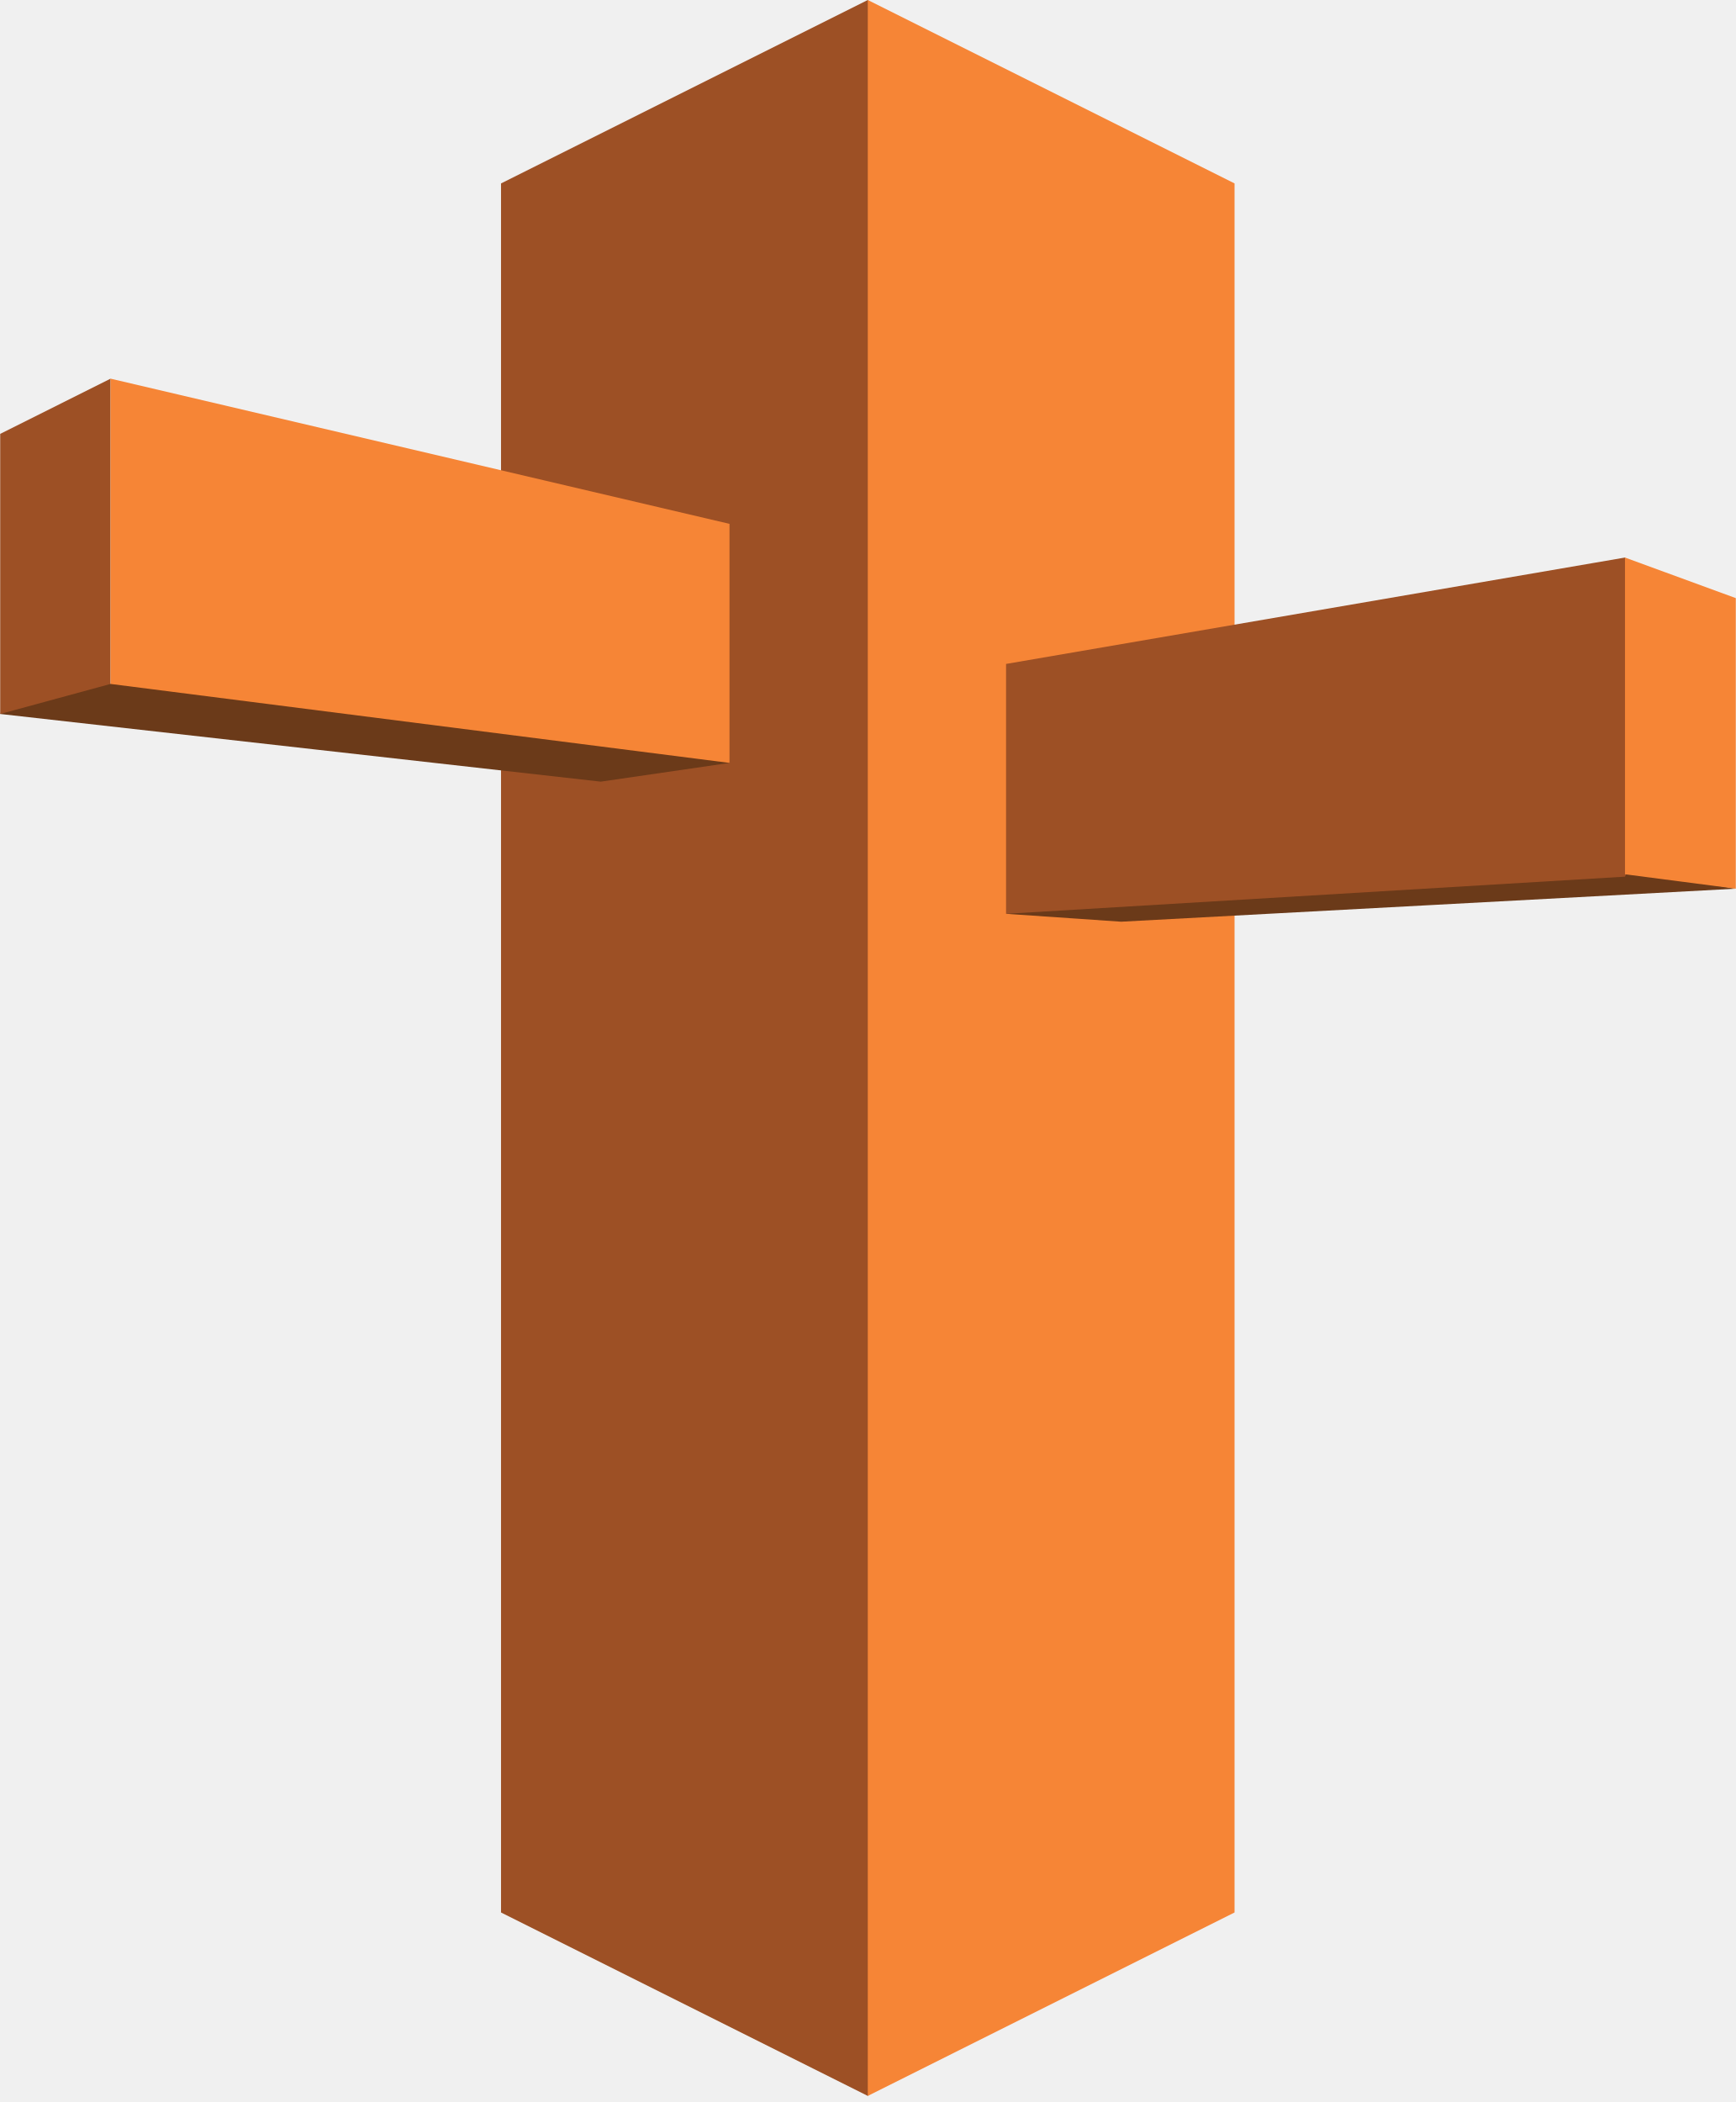
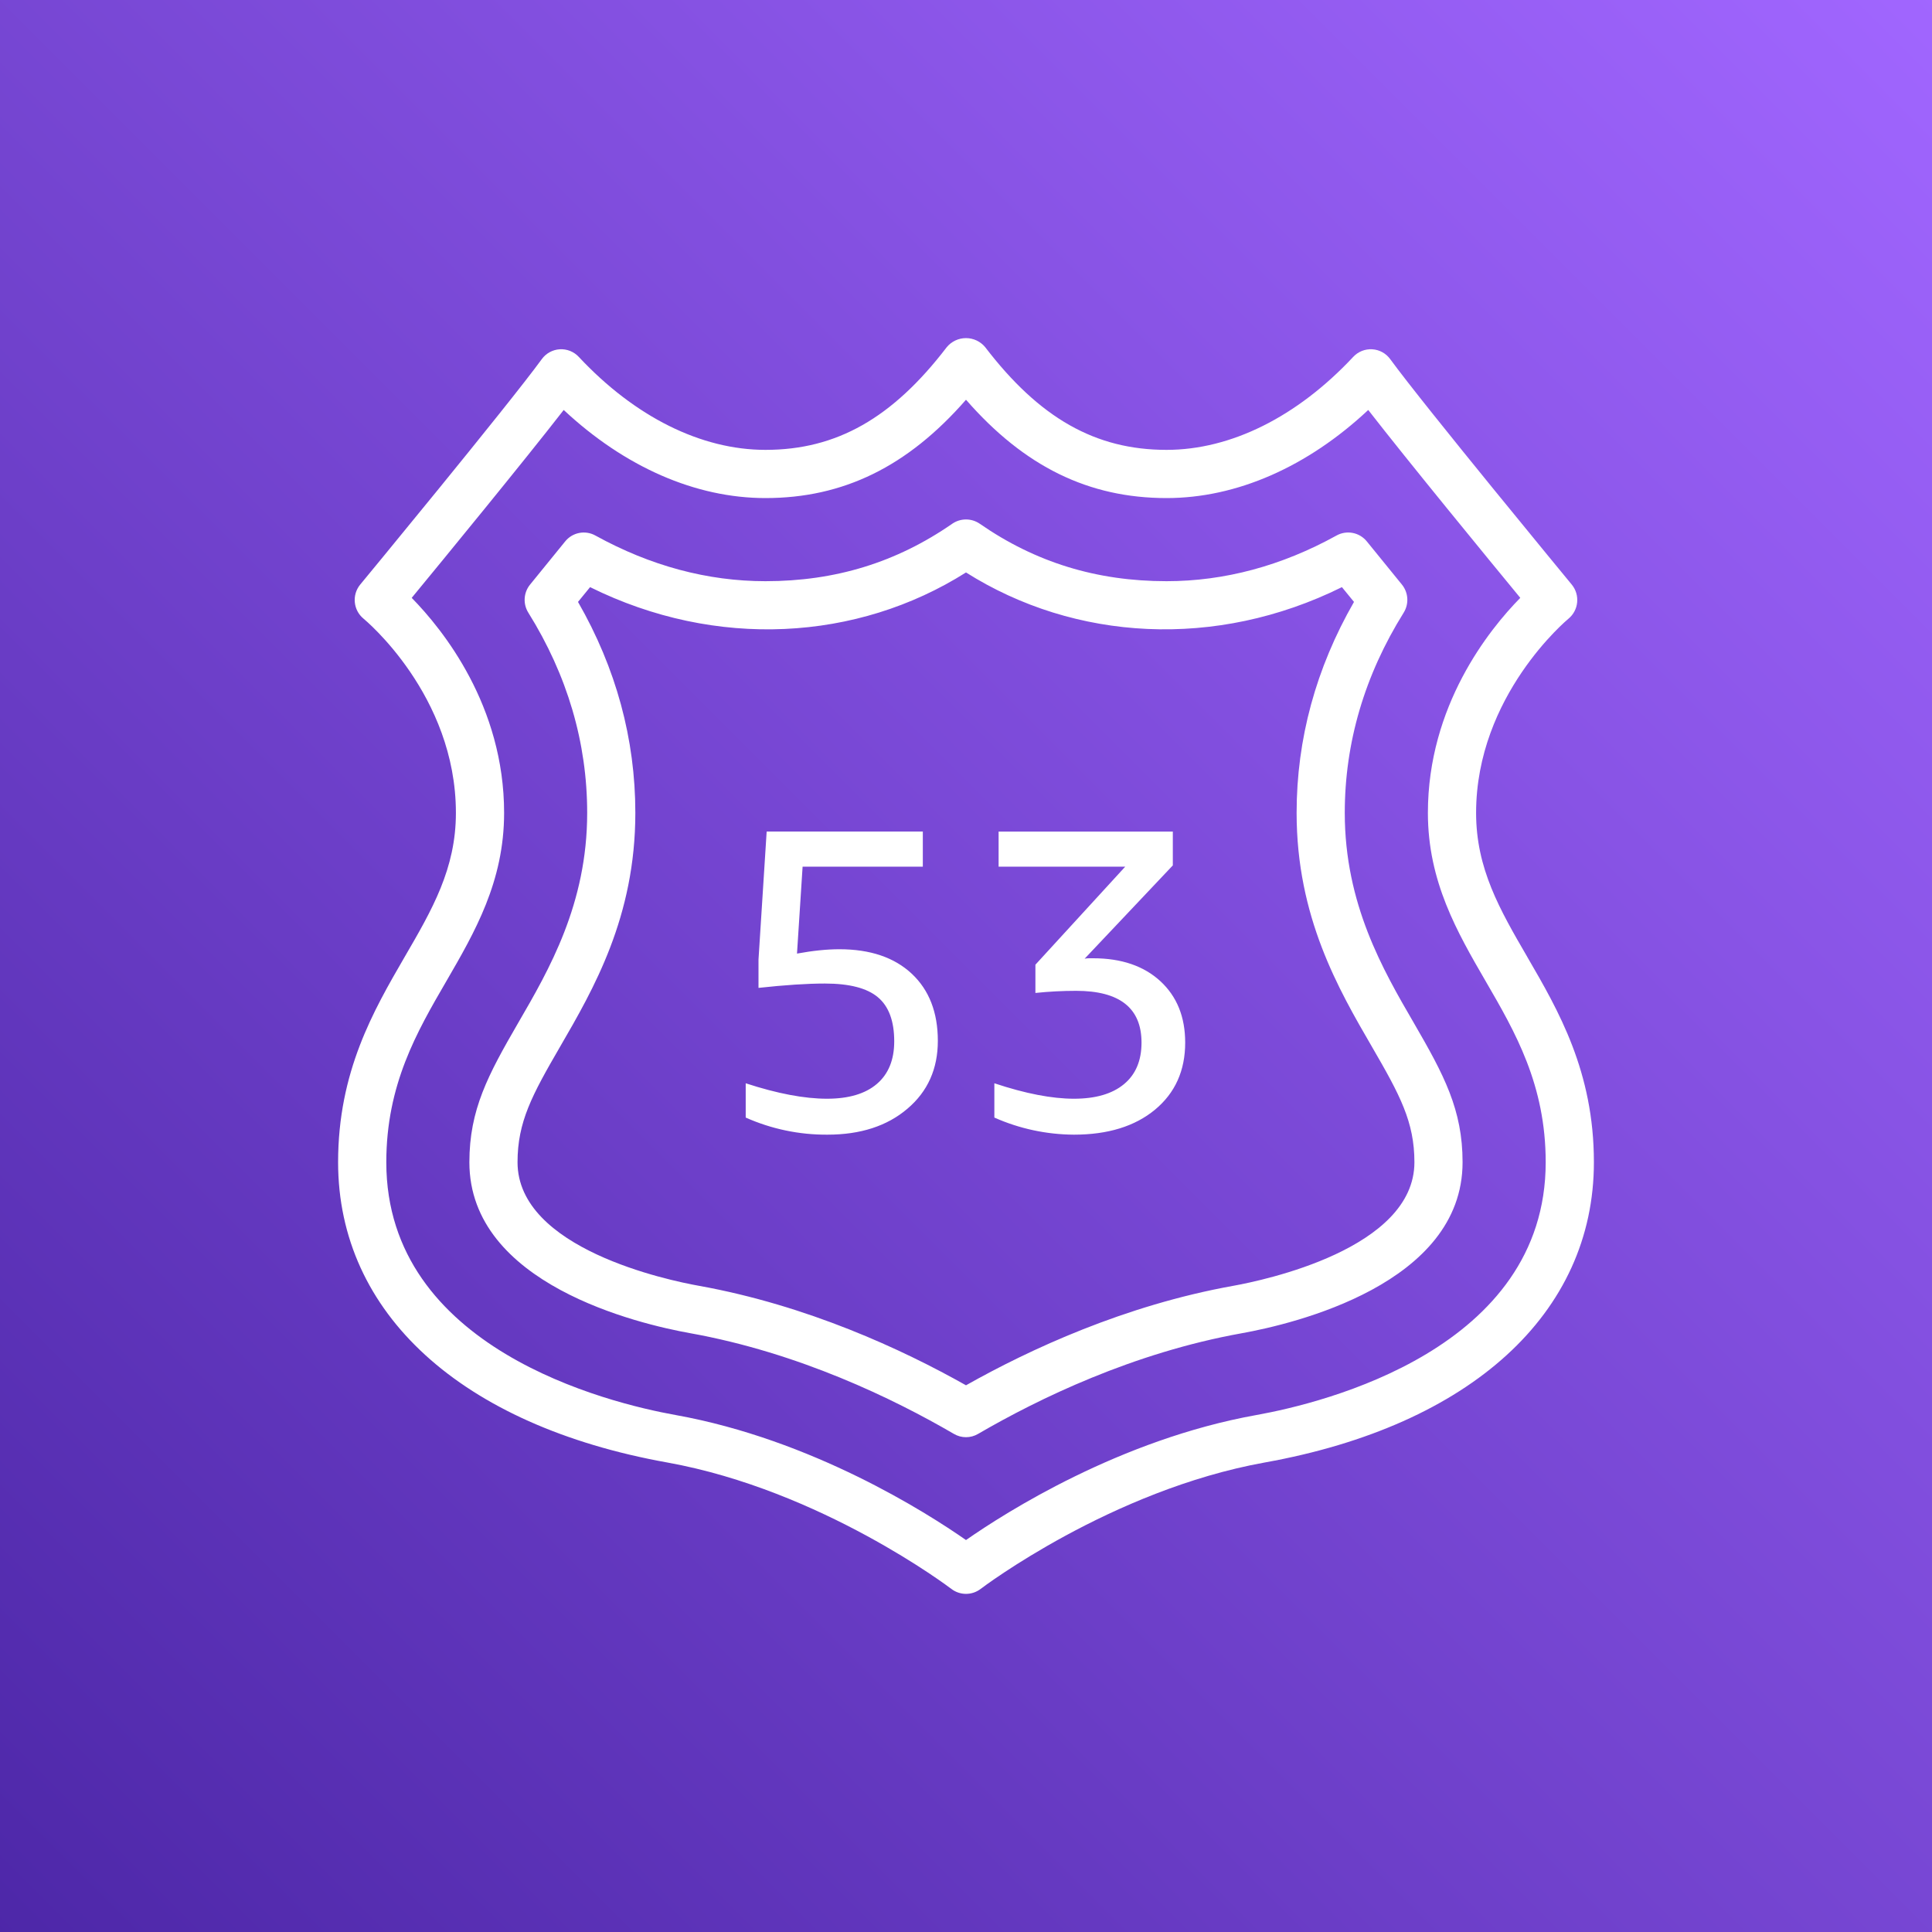
- <svg xmlns="http://www.w3.org/2000/svg" width="2065" height="2500" viewBox="0 0 256 310" preserveAspectRatio="xMidYMid">
-   <path d="M73.871 282.05l54.097 27.051 5.284-3.942-2.224-301.561L127.968 0 73.871 27.051V282.05" fill="#9D5025" />
-   <path d="M182.065 282.05l-54.097 27.051V0l54.097 27.051V282.05" fill="#F68536" />
-   <path d="M107.571 112.513l-18.984 2.764L0 105.296l.375-.983L14.75 100l1.529.866.346-.866L107 110.563l.571 1.95" fill="#6B3A19" />
-   <path d="M0 63.988l16.279-8.144v45.022L0 105.296V63.988" fill="#9D5025" />
-   <path d="M256 131.063l-90.661 4.869-16.975-1.164 3.198-1.33 88.375-5.063L256 131.063" fill="#6B3A19" />
-   <path d="M107.571 112.513l-91.292-11.647V55.844l91.292 21.414v35.255" fill="#F68536" />
-   <path d="M239.656 82.225l-91.292 15.691v36.852l91.292-5.478.531-1.04L240 83.063l-.344-.838" fill="#9D5025" />
-   <path d="M256 131.063l-16.344-2.125V82.225L256 88.21v42.853" fill="#F68536" />
+ <svg xmlns="http://www.w3.org/2000/svg" class="w-6 h-6" height="40" width="40">
+   <defs>
+     <linearGradient x1="0%" y1="100%" x2="100%" y2="0%" id="Arch_Amazon-Route-53_32_svg__a">
+       <stop stop-color="#4D27A8" offset="0%" />
+       <stop stop-color="#A166FF" offset="100%" />
+     </linearGradient>
+   </defs>
+   <g fill="none" fill-rule="evenodd">
+     <path d="M0 0h40v40H0z" fill="url(#Arch_Amazon-Route-53_32_svg__a)" />
+     <path d="M24.024 20.314c.343.317.514.74.514 1.272 0 .58-.208 1.042-.624 1.388-.416.345-.977.518-1.68.518a4.112 4.112 0 01-1.647-.354v-.71c.643.214 1.193.32 1.648.32.448 0 .794-.101 1.036-.302.242-.2.363-.488.363-.86 0-.715-.452-1.072-1.355-1.072a8.13 8.13 0 00-.842.044v-.585l1.86-2.03h-2.622v-.726h3.607v.7l-1.826 1.932a.447.447 0 01.089-.009h.088c.584 0 1.048.159 1.391.474m-5.147-.154c.359.336.54.8.54 1.39 0 .58-.21 1.049-.63 1.405-.42.358-.972.537-1.656.537a4.09 4.09 0 01-1.692-.354v-.71c.655.214 1.216.32 1.683.32.448 0 .793-.102 1.032-.306.239-.204.36-.498.36-.882 0-.42-.113-.725-.338-.913-.224-.189-.59-.284-1.099-.284-.366 0-.823.03-1.373.09v-.587l.169-2.65h3.233v.727h-2.489l-.116 1.8c.326-.06.618-.09.878-.09.638 0 1.138.17 1.498.507m6.653 6.462c-2.242.403-4.207 1.313-5.53 2.059-1.323-.746-3.288-1.656-5.53-2.06-.627-.112-3.755-.764-3.755-2.558 0-.836.301-1.392.877-2.385.696-1.2 1.562-2.693 1.562-4.848 0-1.528-.399-2.996-1.187-4.368l.25-.306c2.61 1.293 5.533 1.118 7.783-.304 2.25 1.421 5.173 1.597 7.783.304l.25.306c-.788 1.372-1.188 2.84-1.188 4.368 0 2.155.866 3.648 1.563 4.848.576.993.876 1.549.876 2.385 0 1.794-3.127 2.446-3.754 2.559m2.312-9.792c0-1.454.41-2.849 1.22-4.146a.502.502 0 00-.036-.58l-.726-.893a.497.497 0 00-.63-.123c-1.134.627-2.319.945-3.518.945-1.448 0-2.714-.39-3.868-1.19a.502.502 0 00-.568 0c-1.155.8-2.42 1.19-3.868 1.19-1.2 0-2.384-.318-3.52-.945a.495.495 0 00-.628.123l-.726.893a.5.5 0 00-.036.58c.809 1.297 1.219 2.692 1.219 4.146 0 1.887-.791 3.25-1.428 4.347-.626 1.08-1.011 1.798-1.011 2.886 0 2.524 3.502 3.348 4.575 3.54 2.246.404 4.207 1.356 5.456 2.084a.493.493 0 00.502 0c1.25-.728 3.21-1.68 5.455-2.083 1.074-.193 4.575-1.017 4.575-3.541 0-1.088-.384-1.806-1.01-2.886-.637-1.096-1.429-2.46-1.429-4.347M26.01 29.297c-2.822.507-5.19 2.016-6.01 2.588-.82-.572-3.188-2.08-6.01-2.588-1.406-.252-5.992-1.376-5.992-5.234 0-1.606.631-2.696 1.244-3.75.587-1.013 1.195-2.06 1.195-3.483 0-2.217-1.265-3.791-1.913-4.452.676-.821 2.314-2.818 3.147-3.89 1.263 1.18 2.728 1.824 4.177 1.824 1.61 0 2.942-.65 4.152-2.036 1.21 1.387 2.543 2.036 4.152 2.036 1.449 0 2.914-.643 4.176-1.824.833 1.072 2.472 3.069 3.148 3.89-.649.66-1.913 2.235-1.913 4.452 0 1.423.608 2.47 1.195 3.483.612 1.054 1.244 2.144 1.244 3.75 0 3.858-4.587 4.982-5.992 5.234m5.611-9.485c-.57-.98-1.06-1.828-1.06-2.982 0-2.43 1.892-4.004 1.912-4.02a.503.503 0 00.07-.705c-.03-.037-3.066-3.716-3.759-4.668a.497.497 0 00-.768-.047c-1.16 1.24-2.532 1.924-3.864 1.924-1.471 0-2.63-.656-3.756-2.128a.516.516 0 00-.793 0c-1.126 1.472-2.285 2.128-3.755 2.128-1.332 0-2.704-.683-3.864-1.924a.497.497 0 00-.768.047c-.693.952-3.728 4.63-3.76 4.668a.502.502 0 00.072.705c.019.016 1.911 1.575 1.911 4.02 0 1.154-.49 2.001-1.061 2.982C7.732 20.926 7 22.188 7 24.062c0 3.127 2.546 5.451 6.813 6.217 3.19.574 5.857 2.597 5.883 2.617a.499.499 0 00.608 0c.026-.02 2.694-2.043 5.883-2.617C30.453 29.513 33 27.19 33 24.063c0-1.875-.732-3.137-1.379-4.25" fill="#FFF" />
+   </g>
</svg>
